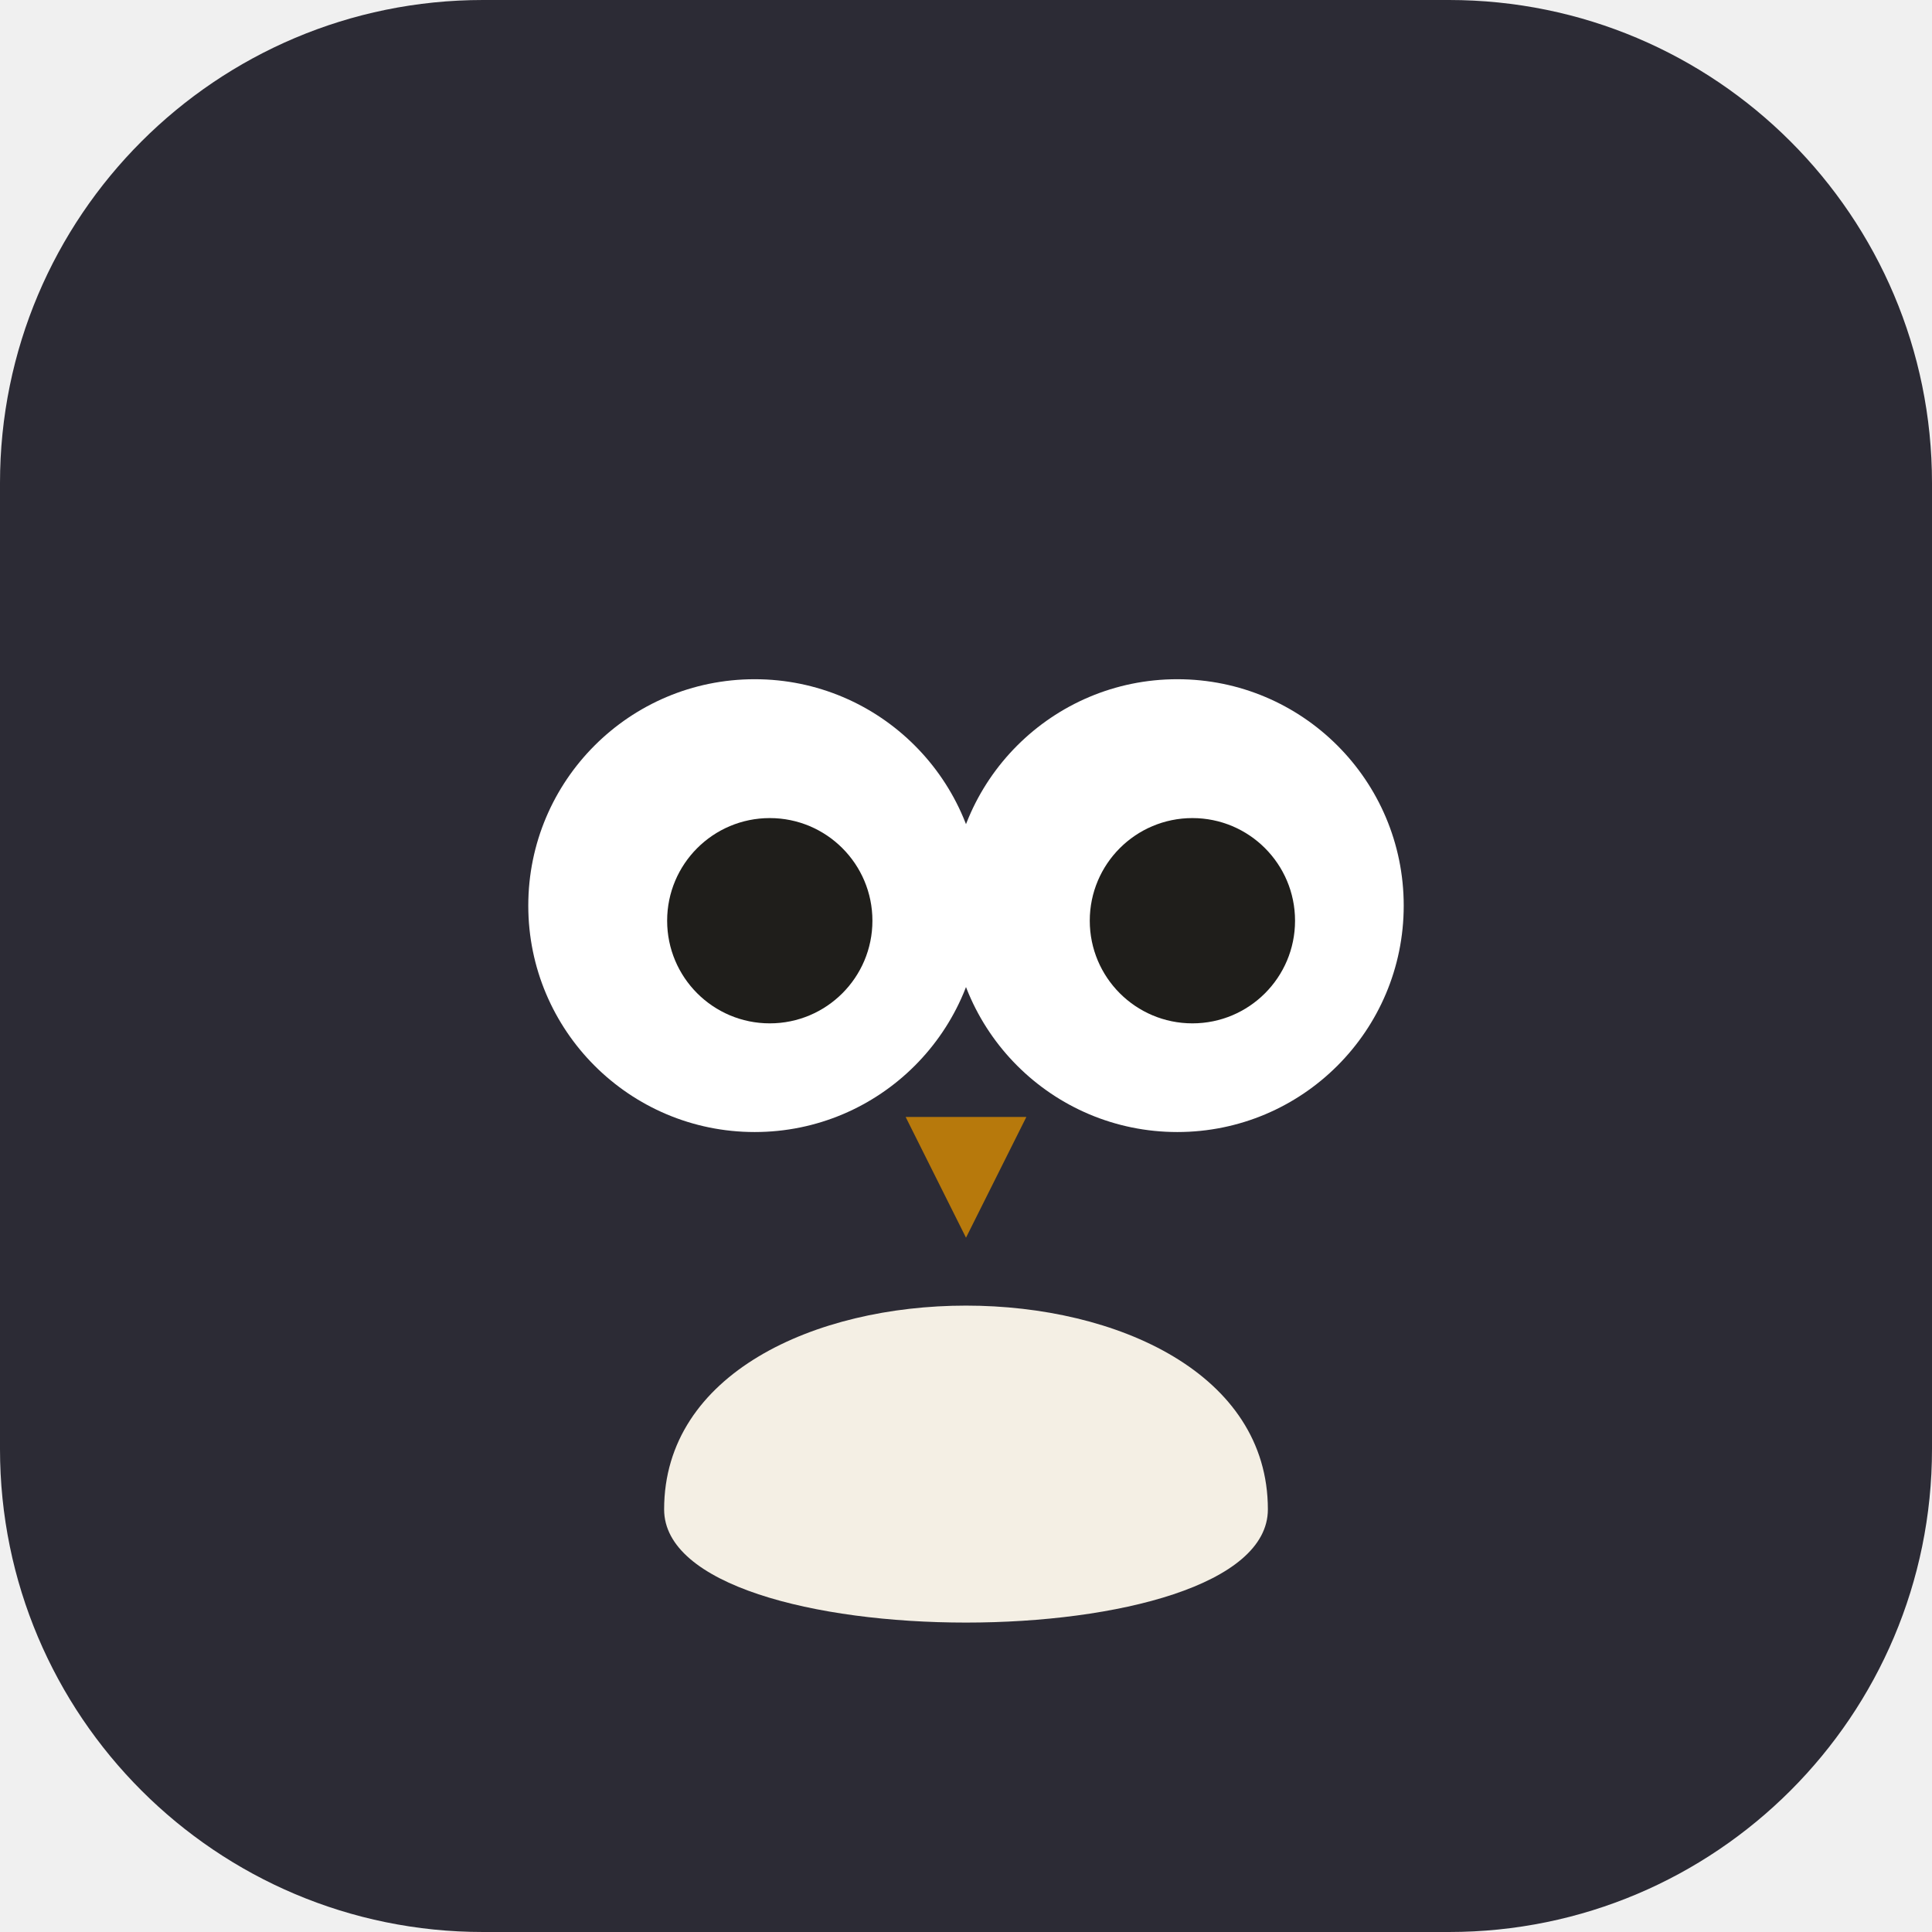
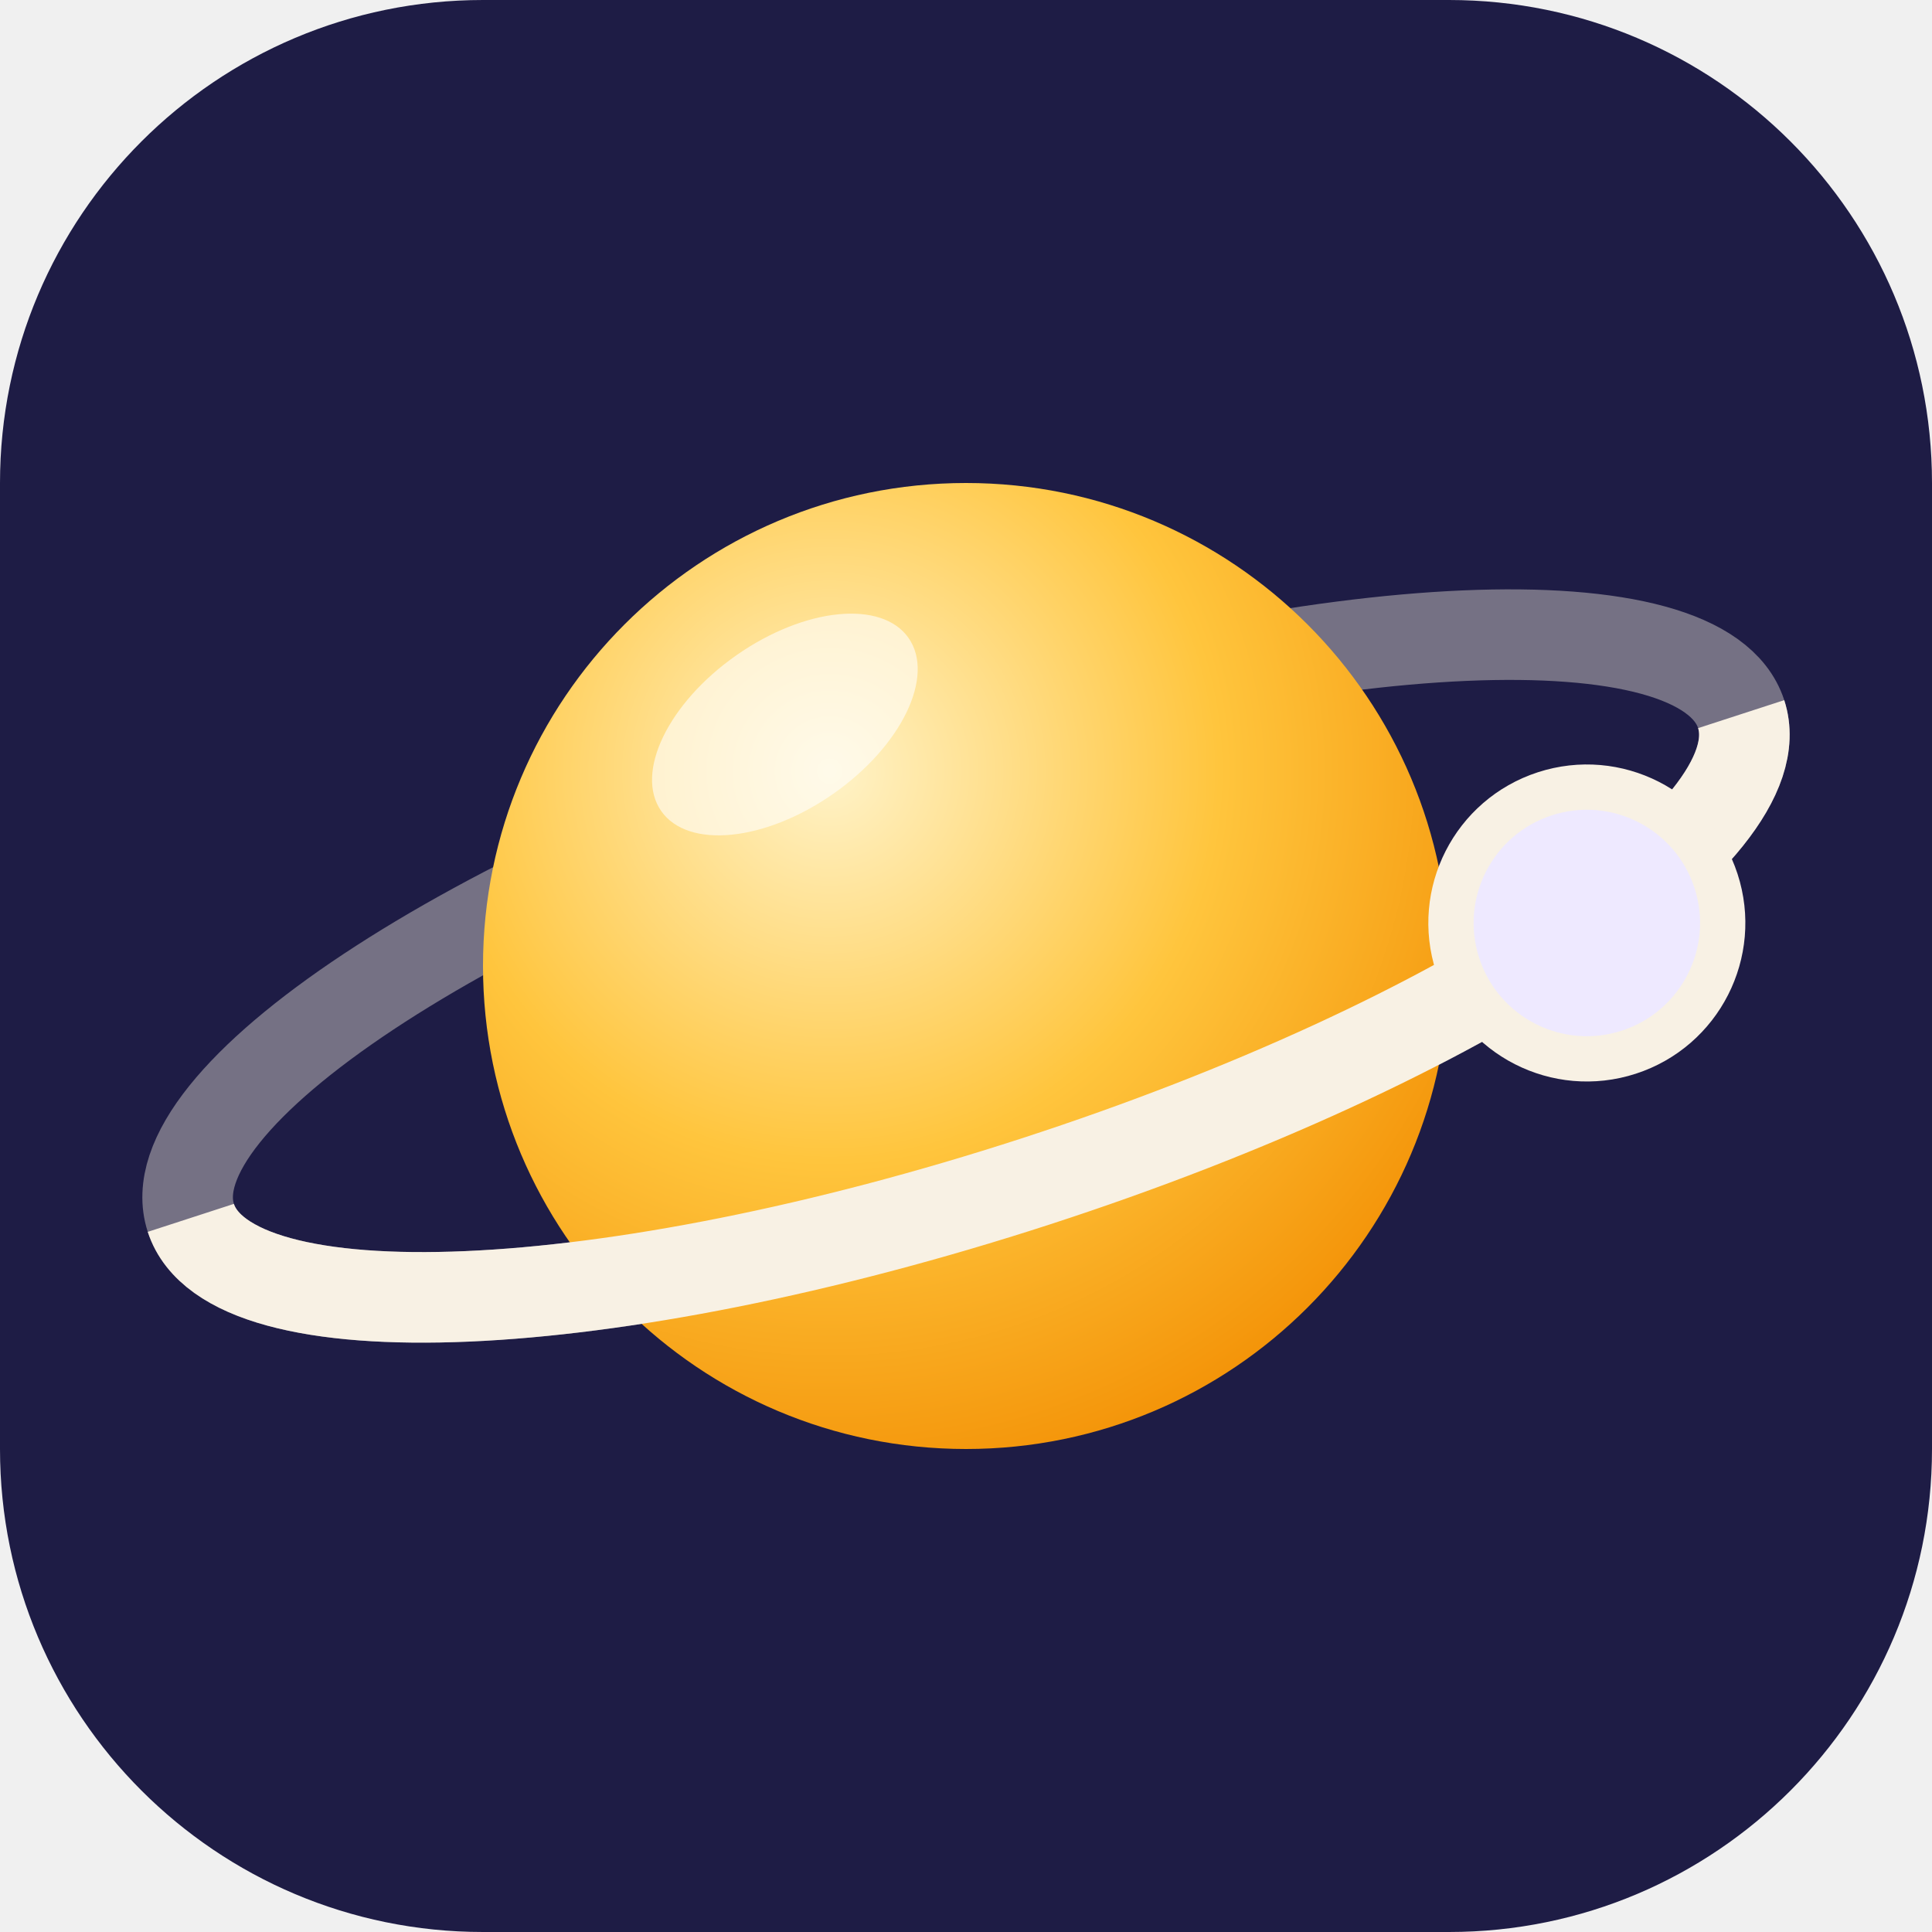
<svg xmlns="http://www.w3.org/2000/svg" viewBox="0 0 64 64">
-   <rect width="64" height="64" rx="16" fill="#2C2B35" />
-   <path d="M18 9 L25 18 L15 20 Z" fill="#2C2B35" />
-   <circle cx="25" cy="30" r="7.5" fill="#fff" />
-   <circle cx="39" cy="30" r="7.5" fill="#fff" />
-   <circle cx="25.5" cy="30.5" r="3.4" fill="#1F1E1B" />
-   <circle cx="39.5" cy="30.5" r="3.4" fill="#1F1E1B" />
-   <path d="M22 50 C22 41 42 41 42 50 C42 55 22 55 22 50Z" fill="#F4EFE4" />
-   <path d="M30 37 L34 37 L32 41 Z" fill="#B7790C" />
+   <defs>
+     <radialGradient id="g" cx="36%" cy="30%" r="80%">
+       <stop offset="0" stop-color="#FFF3C9" />
+       <stop offset=".5" stop-color="#FFC53D" />
+       <stop offset="1" stop-color="#F28C00" />
+     </radialGradient>
+     <clipPath id="c">
+       <rect x="-40" y="0" width="80" height="40" />
+     </clipPath>
+   </defs>
+   <rect width="64" height="64" rx="16" fill="#1E1C45" />
+   <g transform="translate(32 32)">
+     <g transform="rotate(-18)">
+       <ellipse rx="27" ry="7.5" fill="none" stroke="#F8F1E4" stroke-width="3" opacity=".4" />
+     </g>
+     <circle r="16" fill="url(#g)" />
+     <ellipse cx="-6" cy="-8" rx="5" ry="2.8" fill="#fff" opacity=".6" transform="rotate(-35 -6 -8)" />
+     <g transform="rotate(-18)">
+       <ellipse rx="27" ry="7.5" fill="none" stroke="#F8F1E4" stroke-width="3" clip-path="url(#c)" />
+       <circle cx="20" cy="5" r="4.5" fill="#EEE9FF" stroke="#F8F1E4" stroke-width="1.5" />
+     </g>
+   </g>
</svg>
